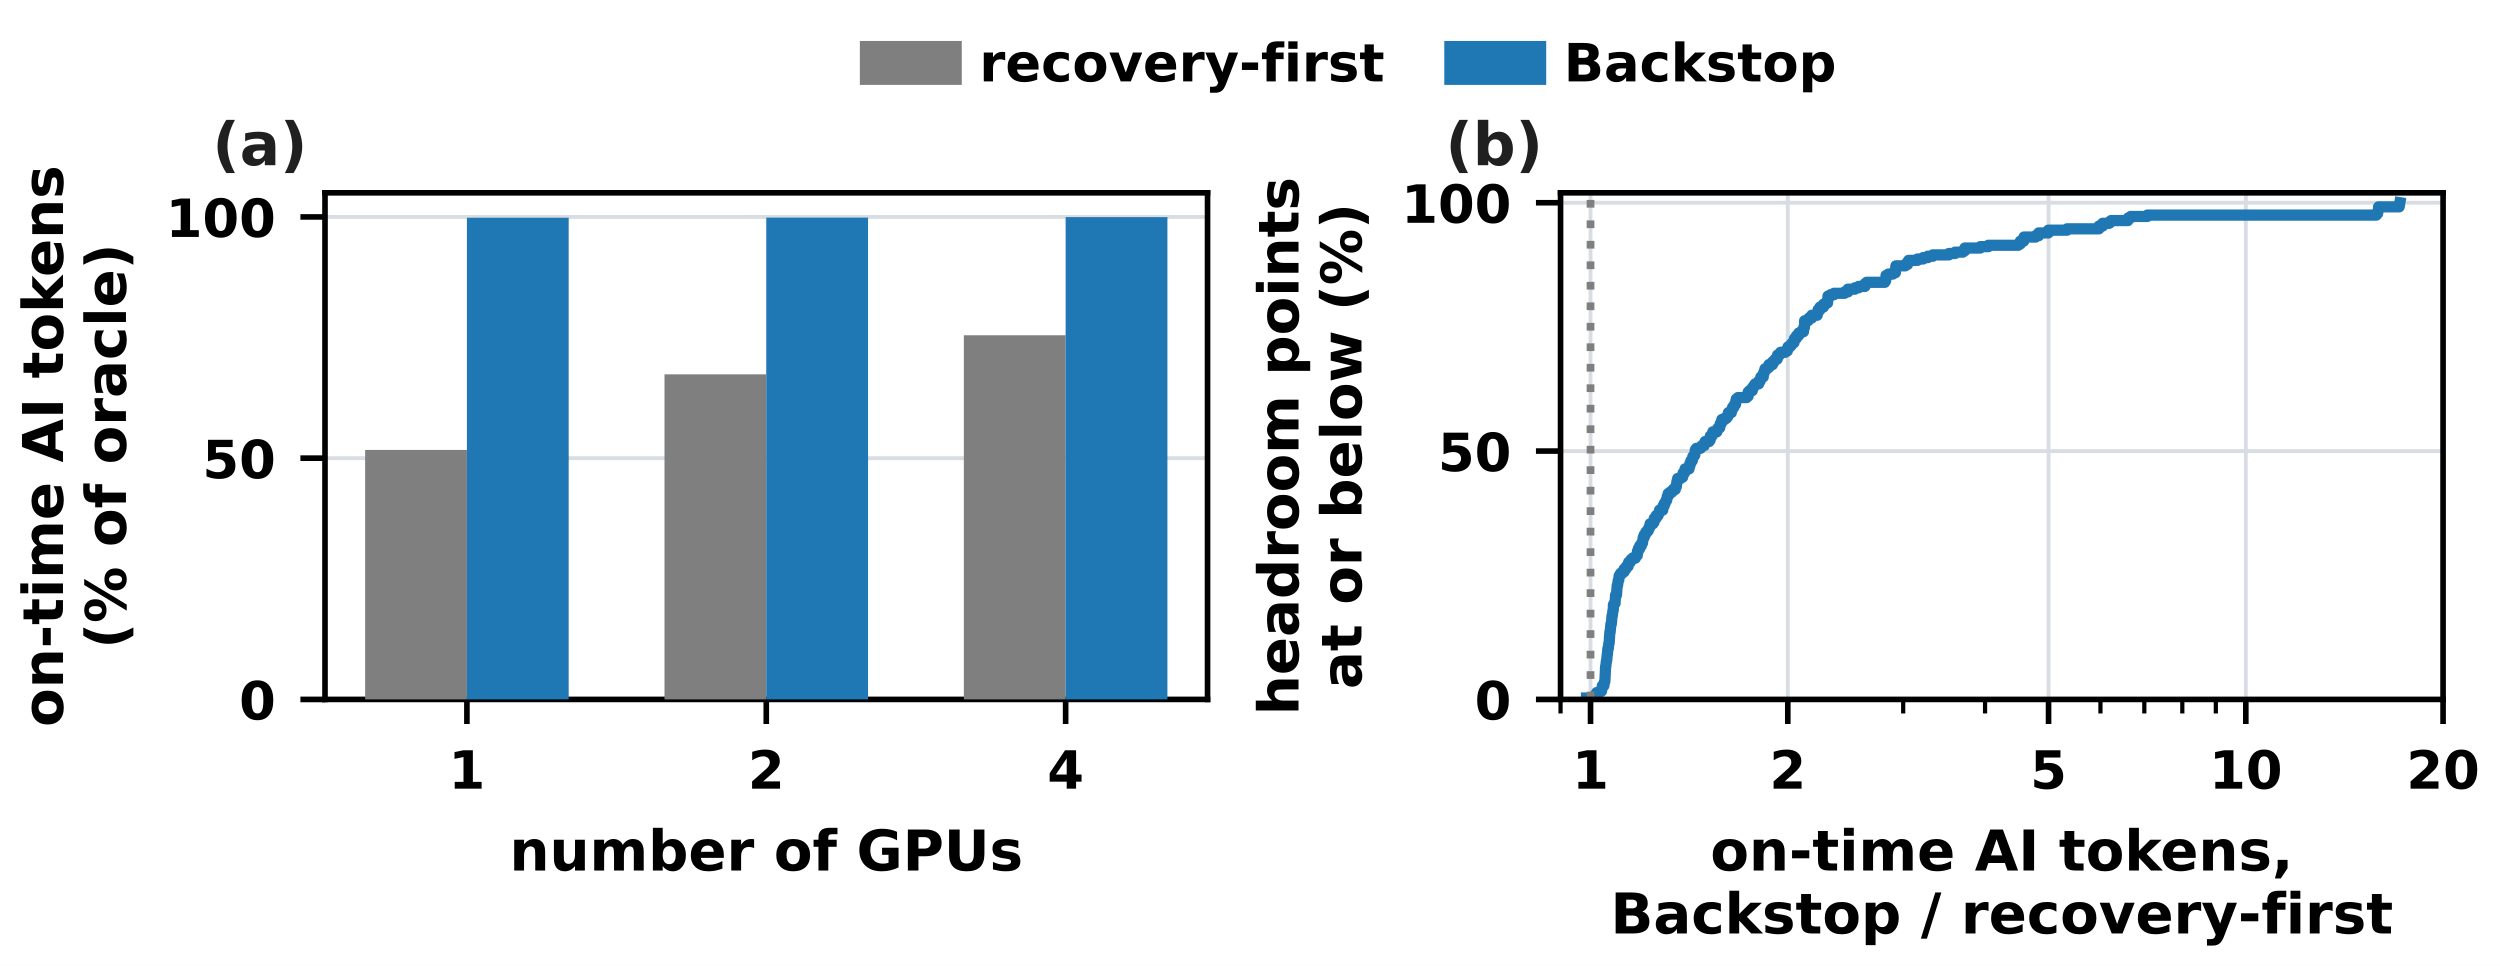
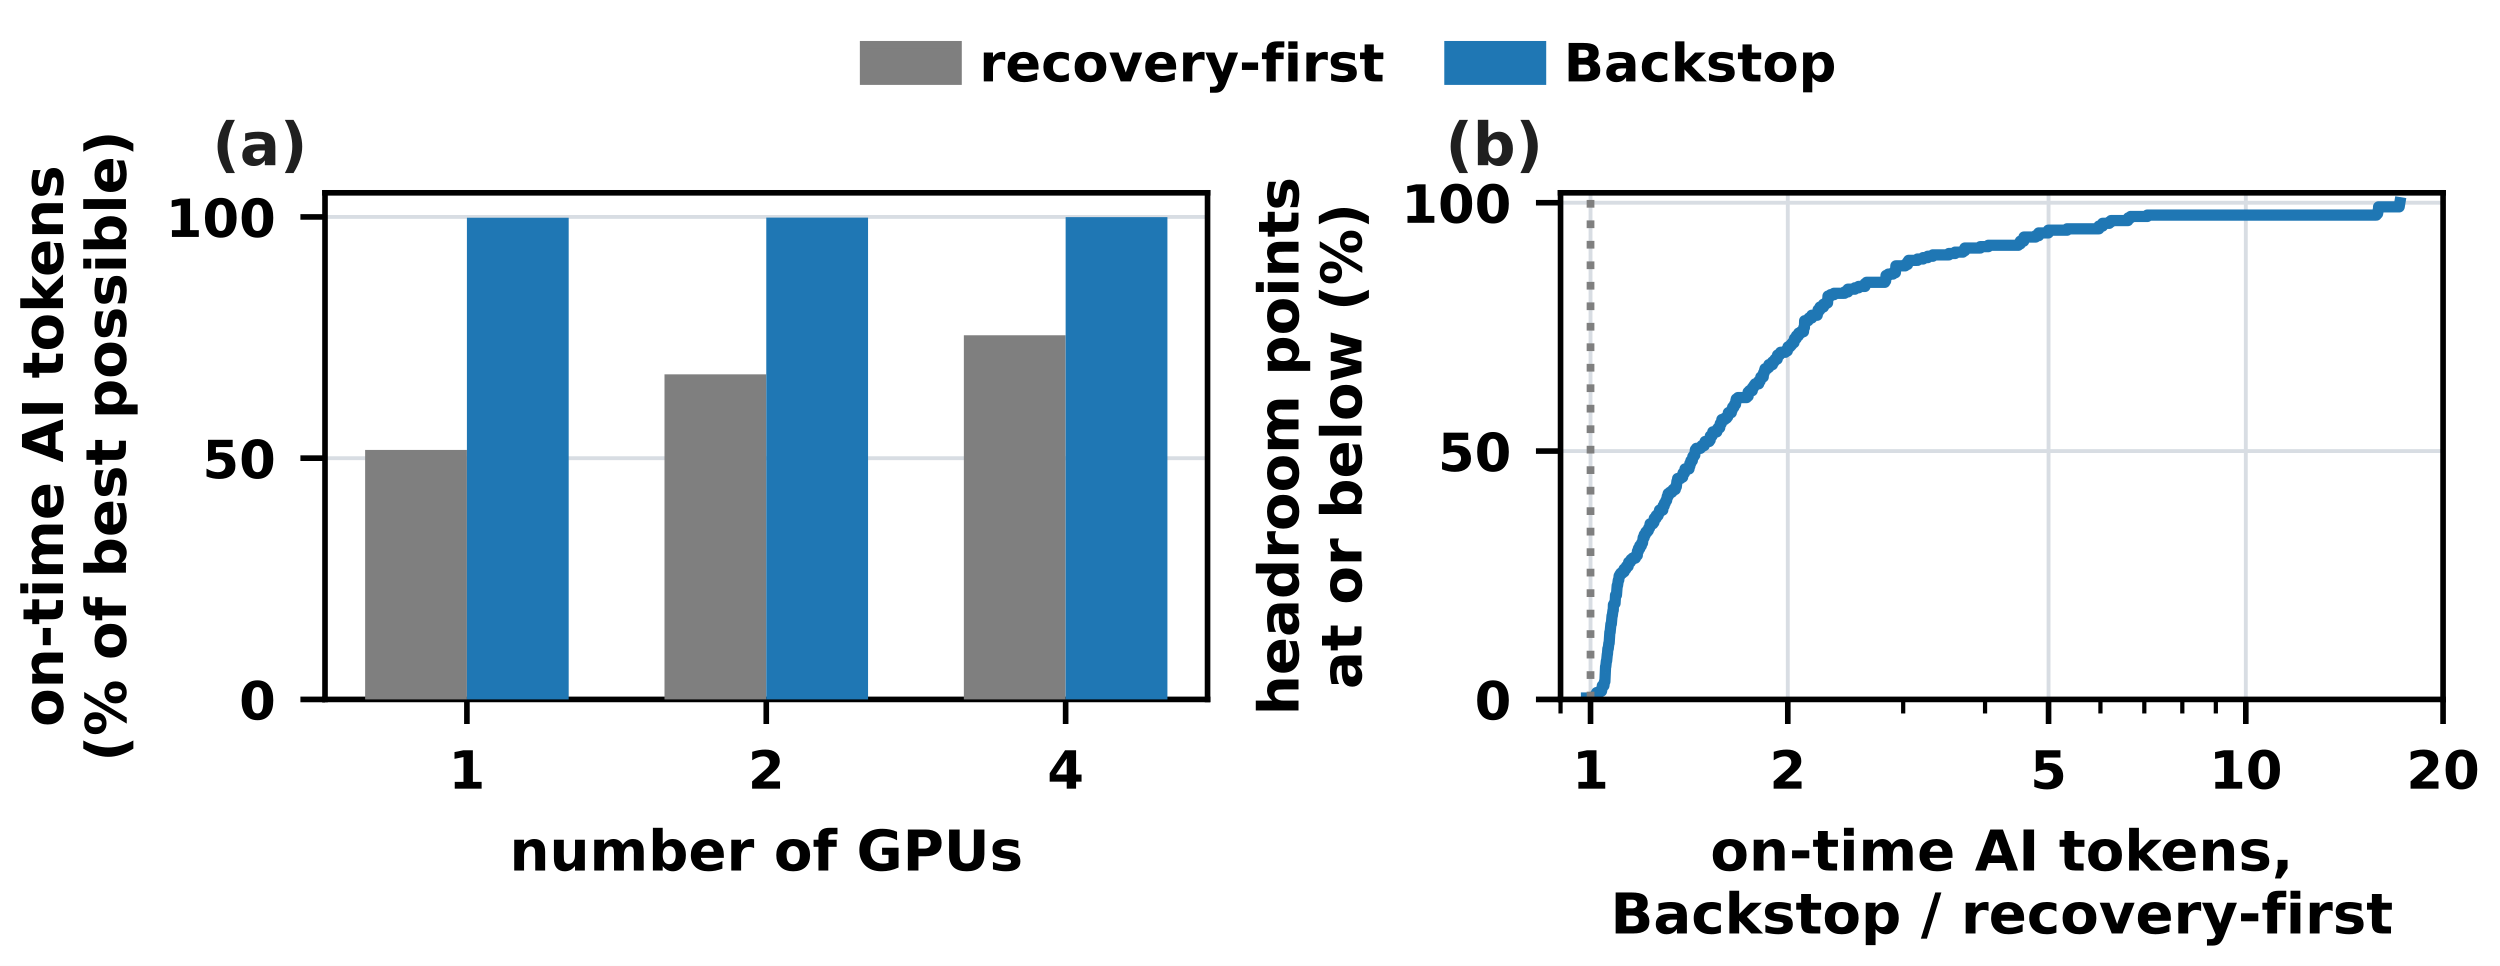
<svg xmlns="http://www.w3.org/2000/svg" xmlns:xlink="http://www.w3.org/1999/xlink" width="355.654pt" height="137.403pt" viewBox="0 0 355.654 137.403" version="1.1">
  <defs>
    <style type="text/css">*{stroke-linejoin: round; stroke-linecap: butt}</style>
  </defs>
  <g id="figure_1">
    <g id="patch_1">
      <path d="M 0 137.403  L 355.654 137.403  L 355.654 0  L 0 0  z " style="fill: #ffffff" />
    </g>
    <g id="axes_1">
      <g id="patch_2">
        <path d="M 46.236 99.501  L 171.786 99.501  L 171.786 27.429  L 46.236 27.429  z " style="fill: #ffffff" />
      </g>
      <g id="matplotlib.axis_1">
        <g id="xtick_1">
          <g id="line2d_1">
            <defs>
              <path id="m8484c0208c" d="M 0 0  L 0 3.5  " style="stroke: #000000; stroke-width: 0.8" />
            </defs>
            <g>
              <use xlink:href="#m8484c0208c" x="66.423" y="99.501" style="stroke: #000000; stroke-width: 0.8" />
            </g>
          </g>
          <g id="text_1">
            <g transform="translate(63.81345 112.2) scale(0.075 -0.075)">
              <defs>
                <path id="DejaVuSans-Bold-31" d="M 750 831  L 1813 831  L 1813 3847  L 722 3622  L 722 4441  L 1806 4666  L 2950 4666  L 2950 831  L 4013 831  L 4013 0  L 750 0  L 750 831  z " transform="scale(0.015625)" />
              </defs>
              <use xlink:href="#DejaVuSans-Bold-31" />
            </g>
          </g>
        </g>
        <g id="xtick_2">
          <g id="line2d_2">
            <g>
              <use xlink:href="#m8484c0208c" x="109.011" y="99.501" style="stroke: #000000; stroke-width: 0.8" />
            </g>
          </g>
          <g id="text_2">
            <g transform="translate(106.4016 112.2) scale(0.075 -0.075)">
              <defs>
                <path id="DejaVuSans-Bold-32" d="M 1844 884  L 3897 884  L 3897 0  L 506 0  L 506 884  L 2209 2388  Q 2438 2594 2547 2791  Q 2656 2988 2656 3200  Q 2656 3528 2436 3728  Q 2216 3928 1850 3928  Q 1569 3928 1234 3808  Q 900 3688 519 3450  L 519 4475  Q 925 4609 1322 4679  Q 1719 4750 2100 4750  Q 2938 4750 3402 4381  Q 3866 4013 3866 3353  Q 3866 2972 3669 2642  Q 3472 2313 2841 1759  L 1844 884  z " transform="scale(0.015625)" />
              </defs>
              <use xlink:href="#DejaVuSans-Bold-32" />
            </g>
          </g>
        </g>
        <g id="xtick_3">
          <g id="line2d_3">
            <g>
              <use xlink:href="#m8484c0208c" x="151.599" y="99.501" style="stroke: #000000; stroke-width: 0.8" />
            </g>
          </g>
          <g id="text_3">
            <g transform="translate(148.9898 112.2) scale(0.075 -0.075)">
              <defs>
                <path id="DejaVuSans-Bold-34" d="M 2356 3675  L 1038 1722  L 2356 1722  L 2356 3675  z M 2156 4666  L 3494 4666  L 3494 1722  L 4159 1722  L 4159 850  L 3494 850  L 3494 0  L 2356 0  L 2356 850  L 288 850  L 288 1881  L 2156 4666  z " transform="scale(0.015625)" />
              </defs>
              <use xlink:href="#DejaVuSans-Bold-34" />
            </g>
          </g>
        </g>
        <g id="text_4">
          <g transform="translate(72.48208 123.8385) scale(0.08 -0.08)">
            <defs>
              <path id="DejaVuSans-Bold-6e" d="M 4056 2131  L 4056 0  L 2931 0  L 2931 347  L 2931 1631  Q 2931 2084 2911 2256  Q 2891 2428 2841 2509  Q 2775 2619 2662 2680  Q 2550 2741 2406 2741  Q 2056 2741 1856 2470  Q 1656 2200 1656 1722  L 1656 0  L 538 0  L 538 3500  L 1656 3500  L 1656 2988  Q 1909 3294 2193 3439  Q 2478 3584 2822 3584  Q 3428 3584 3742 3212  Q 4056 2841 4056 2131  z " transform="scale(0.015625)" />
              <path id="DejaVuSans-Bold-75" d="M 500 1363  L 500 3500  L 1625 3500  L 1625 3150  Q 1625 2866 1622 2436  Q 1619 2006 1619 1863  Q 1619 1441 1641 1255  Q 1663 1069 1716 984  Q 1784 875 1895 815  Q 2006 756 2150 756  Q 2500 756 2700 1025  Q 2900 1294 2900 1772  L 2900 3500  L 4019 3500  L 4019 0  L 2900 0  L 2900 506  Q 2647 200 2364 54  Q 2081 -91 1741 -91  Q 1134 -91 817 281  Q 500 653 500 1363  z " transform="scale(0.015625)" />
              <path id="DejaVuSans-Bold-6d" d="M 3781 2919  Q 3994 3244 4286 3414  Q 4578 3584 4928 3584  Q 5531 3584 5847 3212  Q 6163 2841 6163 2131  L 6163 0  L 5038 0  L 5038 1825  Q 5041 1866 5042 1909  Q 5044 1953 5044 2034  Q 5044 2406 4934 2573  Q 4825 2741 4581 2741  Q 4263 2741 4089 2478  Q 3916 2216 3909 1719  L 3909 0  L 2784 0  L 2784 1825  Q 2784 2406 2684 2573  Q 2584 2741 2328 2741  Q 2006 2741 1831 2477  Q 1656 2213 1656 1722  L 1656 0  L 531 0  L 531 3500  L 1656 3500  L 1656 2988  Q 1863 3284 2130 3434  Q 2397 3584 2719 3584  Q 3081 3584 3359 3409  Q 3638 3234 3781 2919  z " transform="scale(0.015625)" />
              <path id="DejaVuSans-Bold-62" d="M 2400 722  Q 2759 722 2948 984  Q 3138 1247 3138 1747  Q 3138 2247 2948 2509  Q 2759 2772 2400 2772  Q 2041 2772 1848 2508  Q 1656 2244 1656 1747  Q 1656 1250 1848 986  Q 2041 722 2400 722  z M 1656 2988  Q 1888 3294 2169 3439  Q 2450 3584 2816 3584  Q 3463 3584 3878 3070  Q 4294 2556 4294 1747  Q 4294 938 3878 423  Q 3463 -91 2816 -91  Q 2450 -91 2169 54  Q 1888 200 1656 506  L 1656 0  L 538 0  L 538 4863  L 1656 4863  L 1656 2988  z " transform="scale(0.015625)" />
              <path id="DejaVuSans-Bold-65" d="M 4031 1759  L 4031 1441  L 1416 1441  Q 1456 1047 1700 850  Q 1944 653 2381 653  Q 2734 653 3104 758  Q 3475 863 3866 1075  L 3866 213  Q 3469 63 3072 -14  Q 2675 -91 2278 -91  Q 1328 -91 801 392  Q 275 875 275 1747  Q 275 2603 792 3093  Q 1309 3584 2216 3584  Q 3041 3584 3536 3087  Q 4031 2591 4031 1759  z M 2881 2131  Q 2881 2450 2695 2645  Q 2509 2841 2209 2841  Q 1884 2841 1681 2658  Q 1478 2475 1428 2131  L 2881 2131  z " transform="scale(0.015625)" />
              <path id="DejaVuSans-Bold-72" d="M 3138 2547  Q 2991 2616 2845 2648  Q 2700 2681 2553 2681  Q 2122 2681 1889 2404  Q 1656 2128 1656 1613  L 1656 0  L 538 0  L 538 3500  L 1656 3500  L 1656 2925  Q 1872 3269 2151 3426  Q 2431 3584 2822 3584  Q 2878 3584 2943 3579  Q 3009 3575 3134 3559  L 3138 2547  z " transform="scale(0.015625)" />
              <path id="DejaVuSans-Bold-20" transform="scale(0.015625)" />
              <path id="DejaVuSans-Bold-6f" d="M 2203 2784  Q 1831 2784 1636 2517  Q 1441 2250 1441 1747  Q 1441 1244 1636 976  Q 1831 709 2203 709  Q 2569 709 2762 976  Q 2956 1244 2956 1747  Q 2956 2250 2762 2517  Q 2569 2784 2203 2784  z M 2203 3584  Q 3106 3584 3614 3096  Q 4122 2609 4122 1747  Q 4122 884 3614 396  Q 3106 -91 2203 -91  Q 1297 -91 786 396  Q 275 884 275 1747  Q 275 2609 786 3096  Q 1297 3584 2203 3584  z " transform="scale(0.015625)" />
              <path id="DejaVuSans-Bold-66" d="M 2841 4863  L 2841 4128  L 2222 4128  Q 1984 4128 1890 4042  Q 1797 3956 1797 3744  L 1797 3500  L 2753 3500  L 2753 2700  L 1797 2700  L 1797 0  L 678 0  L 678 2700  L 122 2700  L 122 3500  L 678 3500  L 678 3744  Q 678 4316 997 4589  Q 1316 4863 1984 4863  L 2841 4863  z " transform="scale(0.015625)" />
              <path id="DejaVuSans-Bold-47" d="M 4781 347  Q 4331 128 3847 18  Q 3363 -91 2847 -91  Q 1681 -91 1000 561  Q 319 1213 319 2328  Q 319 3456 1012 4103  Q 1706 4750 2913 4750  Q 3378 4750 3804 4662  Q 4231 4575 4609 4403  L 4609 3438  Q 4219 3659 3833 3768  Q 3447 3878 3059 3878  Q 2341 3878 1952 3476  Q 1563 3075 1563 2328  Q 1563 1588 1938 1184  Q 2313 781 3003 781  Q 3191 781 3352 804  Q 3513 828 3641 878  L 3641 1784  L 2906 1784  L 2906 2591  L 4781 2591  L 4781 347  z " transform="scale(0.015625)" />
              <path id="DejaVuSans-Bold-50" d="M 588 4666  L 2584 4666  Q 3475 4666 3951 4270  Q 4428 3875 4428 3144  Q 4428 2409 3951 2014  Q 3475 1619 2584 1619  L 1791 1619  L 1791 0  L 588 0  L 588 4666  z M 1791 3794  L 1791 2491  L 2456 2491  Q 2806 2491 2997 2661  Q 3188 2831 3188 3144  Q 3188 3456 2997 3625  Q 2806 3794 2456 3794  L 1791 3794  z " transform="scale(0.015625)" />
              <path id="DejaVuSans-Bold-55" d="M 588 4666  L 1791 4666  L 1791 1869  Q 1791 1291 1980 1042  Q 2169 794 2597 794  Q 3028 794 3217 1042  Q 3406 1291 3406 1869  L 3406 4666  L 4609 4666  L 4609 1869  Q 4609 878 4112 393  Q 3616 -91 2597 -91  Q 1581 -91 1084 393  Q 588 878 588 1869  L 588 4666  z " transform="scale(0.015625)" />
              <path id="DejaVuSans-Bold-73" d="M 3272 3391  L 3272 2541  Q 2913 2691 2578 2766  Q 2244 2841 1947 2841  Q 1628 2841 1473 2761  Q 1319 2681 1319 2516  Q 1319 2381 1436 2309  Q 1553 2238 1856 2203  L 2053 2175  Q 2913 2066 3209 1816  Q 3506 1566 3506 1031  Q 3506 472 3093 190  Q 2681 -91 1863 -91  Q 1516 -91 1145 -36  Q 775 19 384 128  L 384 978  Q 719 816 1070 734  Q 1422 653 1784 653  Q 2113 653 2278 743  Q 2444 834 2444 1013  Q 2444 1163 2330 1236  Q 2216 1309 1875 1350  L 1678 1375  Q 931 1469 631 1722  Q 331 1975 331 2491  Q 331 3047 712 3315  Q 1094 3584 1881 3584  Q 2191 3584 2531 3537  Q 2872 3491 3272 3391  z " transform="scale(0.015625)" />
            </defs>
            <use xlink:href="#DejaVuSans-Bold-6e" />
            <use xlink:href="#DejaVuSans-Bold-75" x="71.191" />
            <use xlink:href="#DejaVuSans-Bold-6d" x="142.383" />
            <use xlink:href="#DejaVuSans-Bold-62" x="246.582" />
            <use xlink:href="#DejaVuSans-Bold-65" x="318.164" />
            <use xlink:href="#DejaVuSans-Bold-72" x="385.986" />
            <use xlink:href="#DejaVuSans-Bold-20" x="435.303" />
            <use xlink:href="#DejaVuSans-Bold-6f" x="470.117" />
            <use xlink:href="#DejaVuSans-Bold-66" x="538.818" />
            <use xlink:href="#DejaVuSans-Bold-20" x="582.324" />
            <use xlink:href="#DejaVuSans-Bold-47" x="617.139" />
            <use xlink:href="#DejaVuSans-Bold-50" x="699.219" />
            <use xlink:href="#DejaVuSans-Bold-55" x="772.51" />
            <use xlink:href="#DejaVuSans-Bold-73" x="853.711" />
          </g>
        </g>
      </g>
      <g id="matplotlib.axis_2">
        <g id="ytick_1">
          <g id="line2d_4">
            <path d="M 46.236 99.501  L 171.786 99.501  " clip-path="url(#p59d651cce8)" style="fill: none; stroke: #d8dde3; stroke-width: 0.55; stroke-linecap: square" />
          </g>
          <g id="line2d_5">
            <defs>
              <path id="mcbaf59d833" d="M 0 0  L -3.5 0  " style="stroke: #000000; stroke-width: 0.8" />
            </defs>
            <g>
              <use xlink:href="#mcbaf59d833" x="46.236" y="99.501" style="stroke: #000000; stroke-width: 0.8" />
            </g>
          </g>
          <g id="text_5">
            <g transform="translate(34.01747 102.3506) scale(0.075 -0.075)">
              <defs>
                <path id="DejaVuSans-Bold-30" d="M 2944 2338  Q 2944 3213 2780 3570  Q 2616 3928 2228 3928  Q 1841 3928 1675 3570  Q 1509 3213 1509 2338  Q 1509 1453 1675 1090  Q 1841 728 2228 728  Q 2613 728 2778 1090  Q 2944 1453 2944 2338  z M 4147 2328  Q 4147 1169 3647 539  Q 3147 -91 2228 -91  Q 1306 -91 806 539  Q 306 1169 306 2328  Q 306 3491 806 4120  Q 1306 4750 2228 4750  Q 3147 4750 3647 4120  Q 4147 3491 4147 2328  z " transform="scale(0.015625)" />
              </defs>
              <use xlink:href="#DejaVuSans-Bold-30" />
            </g>
          </g>
        </g>
        <g id="ytick_2">
          <g id="line2d_6">
            <path d="M 46.236 65.181  L 171.786 65.181  " clip-path="url(#p59d651cce8)" style="fill: none; stroke: #d8dde3; stroke-width: 0.55; stroke-linecap: square" />
          </g>
          <g id="line2d_7">
            <g>
              <use xlink:href="#mcbaf59d833" x="46.236" y="65.181" style="stroke: #000000; stroke-width: 0.8" />
            </g>
          </g>
          <g id="text_6">
            <g transform="translate(28.79911 68.0306) scale(0.075 -0.075)">
              <defs>
                <path id="DejaVuSans-Bold-35" d="M 678 4666  L 3669 4666  L 3669 3781  L 1638 3781  L 1638 3059  Q 1775 3097 1914 3117  Q 2053 3138 2203 3138  Q 3056 3138 3531 2711  Q 4006 2284 4006 1522  Q 4006 766 3489 337  Q 2972 -91 2053 -91  Q 1656 -91 1267 -14  Q 878 63 494 219  L 494 1166  Q 875 947 1217 837  Q 1559 728 1863 728  Q 2300 728 2551 942  Q 2803 1156 2803 1522  Q 2803 1891 2551 2103  Q 2300 2316 1863 2316  Q 1603 2316 1309 2248  Q 1016 2181 678 2041  L 678 4666  z " transform="scale(0.015625)" />
              </defs>
              <use xlink:href="#DejaVuSans-Bold-35" />
              <use xlink:href="#DejaVuSans-Bold-30" x="69.58" />
            </g>
          </g>
        </g>
        <g id="ytick_3">
          <g id="line2d_8">
            <path d="M 46.236 30.861  L 171.786 30.861  " clip-path="url(#p59d651cce8)" style="fill: none; stroke: #d8dde3; stroke-width: 0.55; stroke-linecap: square" />
          </g>
          <g id="line2d_9">
            <g>
              <use xlink:href="#mcbaf59d833" x="46.236" y="30.861" style="stroke: #000000; stroke-width: 0.8" />
            </g>
          </g>
          <g id="text_7">
            <g transform="translate(23.58075 33.7106) scale(0.075 -0.075)">
              <use xlink:href="#DejaVuSans-Bold-31" />
              <use xlink:href="#DejaVuSans-Bold-30" x="69.58" />
              <use xlink:href="#DejaVuSans-Bold-30" x="139.16" />
            </g>
          </g>
        </g>
        <g id="text_8">
          <g transform="translate(8.95875 103.4102) rotate(-90) scale(0.08 -0.08)">
            <defs>
              <path id="DejaVuSans-Bold-2d" d="M 347 2297  L 2309 2297  L 2309 1388  L 347 1388  L 347 2297  z " transform="scale(0.015625)" />
              <path id="DejaVuSans-Bold-74" d="M 1759 4494  L 1759 3500  L 2913 3500  L 2913 2700  L 1759 2700  L 1759 1216  Q 1759 972 1856 886  Q 1953 800 2241 800  L 2816 800  L 2816 0  L 1856 0  Q 1194 0 917 276  Q 641 553 641 1216  L 641 2700  L 84 2700  L 84 3500  L 641 3500  L 641 4494  L 1759 4494  z " transform="scale(0.015625)" />
              <path id="DejaVuSans-Bold-69" d="M 538 3500  L 1656 3500  L 1656 0  L 538 0  L 538 3500  z M 538 4863  L 1656 4863  L 1656 3950  L 538 3950  L 538 4863  z " transform="scale(0.015625)" />
              <path id="DejaVuSans-Bold-41" d="M 3419 850  L 1538 850  L 1241 0  L 31 0  L 1759 4666  L 3194 4666  L 4922 0  L 3713 0  L 3419 850  z M 1838 1716  L 3116 1716  L 2478 3572  L 1838 1716  z " transform="scale(0.015625)" />
              <path id="DejaVuSans-Bold-49" d="M 588 4666  L 1791 4666  L 1791 0  L 588 0  L 588 4666  z " transform="scale(0.015625)" />
              <path id="DejaVuSans-Bold-6b" d="M 538 4863  L 1656 4863  L 1656 2216  L 2944 3500  L 4244 3500  L 2534 1894  L 4378 0  L 3022 0  L 1656 1459  L 1656 0  L 538 0  L 538 4863  z " transform="scale(0.015625)" />
            </defs>
            <use xlink:href="#DejaVuSans-Bold-6f" />
            <use xlink:href="#DejaVuSans-Bold-6e" x="68.701" />
            <use xlink:href="#DejaVuSans-Bold-2d" x="139.893" />
            <use xlink:href="#DejaVuSans-Bold-74" x="181.396" />
            <use xlink:href="#DejaVuSans-Bold-69" x="229.199" />
            <use xlink:href="#DejaVuSans-Bold-6d" x="263.477" />
            <use xlink:href="#DejaVuSans-Bold-65" x="367.676" />
            <use xlink:href="#DejaVuSans-Bold-20" x="435.498" />
            <use xlink:href="#DejaVuSans-Bold-41" x="470.312" />
            <use xlink:href="#DejaVuSans-Bold-49" x="547.705" />
            <use xlink:href="#DejaVuSans-Bold-20" x="584.912" />
            <use xlink:href="#DejaVuSans-Bold-74" x="619.727" />
            <use xlink:href="#DejaVuSans-Bold-6f" x="667.529" />
            <use xlink:href="#DejaVuSans-Bold-6b" x="736.23" />
            <use xlink:href="#DejaVuSans-Bold-65" x="800.109" />
            <use xlink:href="#DejaVuSans-Bold-6e" x="867.932" />
            <use xlink:href="#DejaVuSans-Bold-73" x="939.123" />
          </g>
-           <g transform="translate(17.917 92.27831) rotate(-90) scale(0.08 -0.08)">
+           <g transform="translate(17.917 108.3552) rotate(-90) scale(0.08 -0.08)">
            <defs>
              <path id="DejaVuSans-Bold-28" d="M 2413 -844  L 1484 -844  Q 1006 -72 778 623  Q 550 1319 550 2003  Q 550 2688 779 3389  Q 1009 4091 1484 4856  L 2413 4856  Q 2013 4116 1813 3408  Q 1613 2700 1613 2009  Q 1613 1319 1811 609  Q 2009 -100 2413 -844  z " transform="scale(0.015625)" />
              <path id="DejaVuSans-Bold-25" d="M 4959 1925  Q 4738 1925 4616 1733  Q 4494 1541 4494 1184  Q 4494 825 4614 633  Q 4734 441 4959 441  Q 5184 441 5303 633  Q 5422 825 5422 1184  Q 5422 1541 5301 1733  Q 5181 1925 4959 1925  z M 4959 2450  Q 5541 2450 5875 2112  Q 6209 1775 6209 1184  Q 6209 594 5875 251  Q 5541 -91 4959 -91  Q 4378 -91 4042 251  Q 3706 594 3706 1184  Q 3706 1772 4042 2111  Q 4378 2450 4959 2450  z M 2094 -91  L 1403 -91  L 4319 4750  L 5013 4750  L 2094 -91  z M 1453 4750  Q 2034 4750 2367 4411  Q 2700 4072 2700 3481  Q 2700 2891 2367 2550  Q 2034 2209 1453 2209  Q 872 2209 539 2550  Q 206 2891 206 3481  Q 206 4072 539 4411  Q 872 4750 1453 4750  z M 1453 4225  Q 1228 4225 1106 4031  Q 984 3838 984 3481  Q 984 3122 1106 2926  Q 1228 2731 1453 2731  Q 1678 2731 1798 2926  Q 1919 3122 1919 3481  Q 1919 3838 1797 4031  Q 1675 4225 1453 4225  z " transform="scale(0.015625)" />
-               <path id="DejaVuSans-Bold-61" d="M 2106 1575  Q 1756 1575 1579 1456  Q 1403 1338 1403 1106  Q 1403 894 1545 773  Q 1688 653 1941 653  Q 2256 653 2472 879  Q 2688 1106 2688 1447  L 2688 1575  L 2106 1575  z M 3816 1997  L 3816 0  L 2688 0  L 2688 519  Q 2463 200 2181 54  Q 1900 -91 1497 -91  Q 953 -91 614 226  Q 275 544 275 1050  Q 275 1666 698 1953  Q 1122 2241 2028 2241  L 2688 2241  L 2688 2328  Q 2688 2594 2478 2717  Q 2269 2841 1825 2841  Q 1466 2841 1156 2769  Q 847 2697 581 2553  L 581 3406  Q 941 3494 1303 3539  Q 1666 3584 2028 3584  Q 2975 3584 3395 3211  Q 3816 2838 3816 1997  z " transform="scale(0.015625)" />
-               <path id="DejaVuSans-Bold-63" d="M 3366 3391  L 3366 2478  Q 3138 2634 2908 2709  Q 2678 2784 2431 2784  Q 1963 2784 1702 2511  Q 1441 2238 1441 1747  Q 1441 1256 1702 982  Q 1963 709 2431 709  Q 2694 709 2930 787  Q 3166 866 3366 1019  L 3366 103  Q 3103 6 2833 -42  Q 2563 -91 2291 -91  Q 1344 -91 809 395  Q 275 881 275 1747  Q 275 2613 809 3098  Q 1344 3584 2291 3584  Q 2566 3584 2833 3536  Q 3100 3488 3366 3391  z " transform="scale(0.015625)" />
+               <path id="DejaVuSans-Bold-70" d="M 1656 506  L 1656 -1331  L 538 -1331  L 538 3500  L 1656 3500  L 1656 2988  Q 1888 3294 2169 3439  Q 2450 3584 2816 3584  Q 3463 3584 3878 3070  Q 4294 2556 4294 1747  Q 4294 938 3878 423  Q 3463 -91 2816 -91  Q 2450 -91 2169 54  Q 1888 200 1656 506  z M 2400 2772  Q 2041 2772 1848 2508  Q 1656 2244 1656 1747  Q 1656 1250 1848 986  Q 2041 722 2400 722  Q 2759 722 2948 984  Q 3138 1247 3138 1747  Q 3138 2247 2948 2509  Q 2759 2772 2400 2772  z " transform="scale(0.015625)" />
              <path id="DejaVuSans-Bold-6c" d="M 538 4863  L 1656 4863  L 1656 0  L 538 0  L 538 4863  z " transform="scale(0.015625)" />
              <path id="DejaVuSans-Bold-29" d="M 513 -844  Q 913 -100 1113 609  Q 1313 1319 1313 2009  Q 1313 2700 1113 3408  Q 913 4116 513 4856  L 1441 4856  Q 1916 4091 2145 3389  Q 2375 2688 2375 2003  Q 2375 1319 2147 623  Q 1919 -72 1441 -844  L 513 -844  z " transform="scale(0.015625)" />
            </defs>
            <use xlink:href="#DejaVuSans-Bold-28" />
            <use xlink:href="#DejaVuSans-Bold-25" x="45.703" />
            <use xlink:href="#DejaVuSans-Bold-20" x="145.898" />
            <use xlink:href="#DejaVuSans-Bold-6f" x="180.713" />
            <use xlink:href="#DejaVuSans-Bold-66" x="249.414" />
            <use xlink:href="#DejaVuSans-Bold-20" x="292.92" />
-             <use xlink:href="#DejaVuSans-Bold-6f" x="327.734" />
-             <use xlink:href="#DejaVuSans-Bold-72" x="396.436" />
-             <use xlink:href="#DejaVuSans-Bold-61" x="445.752" />
-             <use xlink:href="#DejaVuSans-Bold-63" x="513.232" />
-             <use xlink:href="#DejaVuSans-Bold-6c" x="572.51" />
-             <use xlink:href="#DejaVuSans-Bold-65" x="606.787" />
-             <use xlink:href="#DejaVuSans-Bold-29" x="674.609" />
+             <use xlink:href="#DejaVuSans-Bold-62" x="327.734" />
+             <use xlink:href="#DejaVuSans-Bold-65" x="399.316" />
+             <use xlink:href="#DejaVuSans-Bold-73" x="467.139" />
+             <use xlink:href="#DejaVuSans-Bold-74" x="526.66" />
+             <use xlink:href="#DejaVuSans-Bold-20" x="574.463" />
+             <use xlink:href="#DejaVuSans-Bold-70" x="609.277" />
+             <use xlink:href="#DejaVuSans-Bold-6f" x="680.859" />
+             <use xlink:href="#DejaVuSans-Bold-73" x="749.561" />
+             <use xlink:href="#DejaVuSans-Bold-73" x="809.082" />
+             <use xlink:href="#DejaVuSans-Bold-69" x="868.604" />
+             <use xlink:href="#DejaVuSans-Bold-62" x="902.881" />
+             <use xlink:href="#DejaVuSans-Bold-6c" x="974.463" />
+             <use xlink:href="#DejaVuSans-Bold-65" x="1008.74" />
+             <use xlink:href="#DejaVuSans-Bold-29" x="1076.562" />
          </g>
        </g>
      </g>
      <g id="patch_3">
        <path d="M 46.236 99.501  L 46.236 27.429  " style="fill: none; stroke: #000000; stroke-width: 0.8; stroke-linejoin: miter; stroke-linecap: square" />
      </g>
      <g id="patch_4">
        <path d="M 171.786 99.501  L 171.786 27.429  " style="fill: none; stroke: #000000; stroke-width: 0.8; stroke-linejoin: miter; stroke-linecap: square" />
      </g>
      <g id="patch_5">
        <path d="M 46.236 99.501  L 171.786 99.501  " style="fill: none; stroke: #000000; stroke-width: 0.8; stroke-linejoin: miter; stroke-linecap: square" />
      </g>
      <g id="patch_6">
        <path d="M 46.236 27.429  L 171.786 27.429  " style="fill: none; stroke: #000000; stroke-width: 0.8; stroke-linejoin: miter; stroke-linecap: square" />
      </g>
      <g id="patch_7">
        <path d="M 51.943 99.501  L 66.423 99.501  L 66.423 64.007  L 51.943 64.007  z " clip-path="url(#p59d651cce8)" style="fill: #7f7f7f" />
      </g>
      <g id="patch_8">
        <path d="M 94.531 99.501  L 109.011 99.501  L 109.011 53.249  L 94.531 53.249  z " clip-path="url(#p59d651cce8)" style="fill: #7f7f7f" />
      </g>
      <g id="patch_9">
        <path d="M 137.119 99.501  L 151.599 99.501  L 151.599 47.694  L 137.119 47.694  z " clip-path="url(#p59d651cce8)" style="fill: #7f7f7f" />
      </g>
      <g id="patch_10">
        <path d="M 66.423 99.501  L 80.903 99.501  L 80.903 30.978  L 66.423 30.978  z " clip-path="url(#p59d651cce8)" style="fill: #1f77b4" />
      </g>
      <g id="patch_11">
        <path d="M 109.011 99.501  L 123.491 99.501  L 123.491 30.959  L 109.011 30.959  z " clip-path="url(#p59d651cce8)" style="fill: #1f77b4" />
      </g>
      <g id="patch_12">
        <path d="M 151.599 99.501  L 166.079 99.501  L 166.079 30.89  L 151.599 30.89  z " clip-path="url(#p59d651cce8)" style="fill: #1f77b4" />
      </g>
      <g id="text_9">
        <g style="fill: #202020" transform="translate(30.21912 23.49929) scale(0.085 -0.085)">
+           <defs>
+             <path id="DejaVuSans-Bold-61" d="M 2106 1575  Q 1756 1575 1579 1456  Q 1403 1338 1403 1106  Q 1403 894 1545 773  Q 1688 653 1941 653  Q 2256 653 2472 879  Q 2688 1106 2688 1447  L 2688 1575  L 2106 1575  z M 3816 1997  L 3816 0  L 2688 0  L 2688 519  Q 2463 200 2181 54  Q 1900 -91 1497 -91  Q 953 -91 614 226  Q 275 544 275 1050  Q 275 1666 698 1953  Q 1122 2241 2028 2241  L 2688 2241  L 2688 2328  Q 2688 2594 2478 2717  Q 2269 2841 1825 2841  Q 1466 2841 1156 2769  Q 847 2697 581 2553  L 581 3406  Q 941 3494 1303 3539  Q 1666 3584 2028 3584  Q 2975 3584 3395 3211  Q 3816 2838 3816 1997  z " transform="scale(0.015625)" />
+           </defs>
          <use xlink:href="#DejaVuSans-Bold-28" />
          <use xlink:href="#DejaVuSans-Bold-61" x="45.703" />
          <use xlink:href="#DejaVuSans-Bold-29" x="113.184" />
        </g>
      </g>
    </g>
    <g id="axes_2">
      <g id="patch_13">
        <path d="M 222.006 99.501  L 347.556 99.501  L 347.556 27.429  L 222.006 27.429  z " style="fill: #ffffff" />
      </g>
      <g id="matplotlib.axis_3">
        <g id="xtick_4">
          <g id="line2d_10">
            <path d="M 226.271 99.501  L 226.271 27.429  " clip-path="url(#p6472acd576)" style="fill: none; stroke: #d8dde3; stroke-width: 0.55; stroke-linecap: square" />
          </g>
          <g id="line2d_11">
            <g>
              <use xlink:href="#m8484c0208c" x="226.271" y="99.501" style="stroke: #000000; stroke-width: 0.8" />
            </g>
          </g>
          <g id="text_10">
            <g transform="translate(223.6622 112.2) scale(0.075 -0.075)">
              <use xlink:href="#DejaVuSans-Bold-31" />
            </g>
          </g>
        </g>
        <g id="xtick_5">
          <g id="line2d_12">
            <path d="M 254.334 99.501  L 254.334 27.429  " clip-path="url(#p6472acd576)" style="fill: none; stroke: #d8dde3; stroke-width: 0.55; stroke-linecap: square" />
          </g>
          <g id="line2d_13">
            <g>
              <use xlink:href="#m8484c0208c" x="254.334" y="99.501" style="stroke: #000000; stroke-width: 0.8" />
            </g>
          </g>
          <g id="text_11">
            <g transform="translate(251.7248 112.2) scale(0.075 -0.075)">
              <use xlink:href="#DejaVuSans-Bold-32" />
            </g>
          </g>
        </g>
        <g id="xtick_6">
          <g id="line2d_14">
            <path d="M 291.431 99.501  L 291.431 27.429  " clip-path="url(#p6472acd576)" style="fill: none; stroke: #d8dde3; stroke-width: 0.55; stroke-linecap: square" />
          </g>
          <g id="line2d_15">
            <g>
              <use xlink:href="#m8484c0208c" x="291.431" y="99.501" style="stroke: #000000; stroke-width: 0.8" />
            </g>
          </g>
          <g id="text_12">
            <g transform="translate(288.8215 112.2) scale(0.075 -0.075)">
              <use xlink:href="#DejaVuSans-Bold-35" />
            </g>
          </g>
        </g>
        <g id="xtick_7">
          <g id="line2d_16">
            <path d="M 319.493 99.501  L 319.493 27.429  " clip-path="url(#p6472acd576)" style="fill: none; stroke: #d8dde3; stroke-width: 0.55; stroke-linecap: square" />
          </g>
          <g id="line2d_17">
            <g>
              <use xlink:href="#m8484c0208c" x="319.493" y="99.501" style="stroke: #000000; stroke-width: 0.8" />
            </g>
          </g>
          <g id="text_13">
            <g transform="translate(314.2749 112.2) scale(0.075 -0.075)">
              <use xlink:href="#DejaVuSans-Bold-31" />
              <use xlink:href="#DejaVuSans-Bold-30" x="69.58" />
            </g>
          </g>
        </g>
        <g id="xtick_8">
          <g id="line2d_18">
            <path d="M 347.556 99.501  L 347.556 27.429  " clip-path="url(#p6472acd576)" style="fill: none; stroke: #d8dde3; stroke-width: 0.55; stroke-linecap: square" />
          </g>
          <g id="line2d_19">
            <g>
              <use xlink:href="#m8484c0208c" x="347.556" y="99.501" style="stroke: #000000; stroke-width: 0.8" />
            </g>
          </g>
          <g id="text_14">
            <g transform="translate(342.3375 112.2) scale(0.075 -0.075)">
              <use xlink:href="#DejaVuSans-Bold-32" />
              <use xlink:href="#DejaVuSans-Bold-30" x="69.58" />
            </g>
          </g>
        </g>
        <g id="xtick_9">
          <g id="line2d_20">
            <defs>
              <path id="m6a07683d4b" d="M 0 0  L 0 2  " style="stroke: #000000; stroke-width: 0.6" />
            </defs>
            <g>
              <use xlink:href="#m6a07683d4b" x="222.006" y="99.501" style="stroke: #000000; stroke-width: 0.6" />
            </g>
          </g>
        </g>
        <g id="xtick_10">
          <g id="line2d_21">
            <g>
              <use xlink:href="#m6a07683d4b" x="270.75" y="99.501" style="stroke: #000000; stroke-width: 0.6" />
            </g>
          </g>
        </g>
        <g id="xtick_11">
          <g id="line2d_22">
            <g>
              <use xlink:href="#m6a07683d4b" x="282.397" y="99.501" style="stroke: #000000; stroke-width: 0.6" />
            </g>
          </g>
        </g>
        <g id="xtick_12">
          <g id="line2d_23">
            <g>
              <use xlink:href="#m6a07683d4b" x="298.812" y="99.501" style="stroke: #000000; stroke-width: 0.6" />
            </g>
          </g>
        </g>
        <g id="xtick_13">
          <g id="line2d_24">
            <g>
              <use xlink:href="#m6a07683d4b" x="305.053" y="99.501" style="stroke: #000000; stroke-width: 0.6" />
            </g>
          </g>
        </g>
        <g id="xtick_14">
          <g id="line2d_25">
            <g>
              <use xlink:href="#m6a07683d4b" x="310.459" y="99.501" style="stroke: #000000; stroke-width: 0.6" />
            </g>
          </g>
        </g>
        <g id="xtick_15">
          <g id="line2d_26">
            <g>
              <use xlink:href="#m6a07683d4b" x="315.228" y="99.501" style="stroke: #000000; stroke-width: 0.6" />
            </g>
          </g>
        </g>
        <g id="text_15">
          <g transform="translate(243.3165 123.8385) scale(0.08 -0.08)">
            <defs>
              <path id="DejaVuSans-Bold-2c" d="M 653 1209  L 1778 1209  L 1778 256  L 1006 -909  L 341 -909  L 653 256  L 653 1209  z " transform="scale(0.015625)" />
            </defs>
            <use xlink:href="#DejaVuSans-Bold-6f" />
            <use xlink:href="#DejaVuSans-Bold-6e" x="68.701" />
            <use xlink:href="#DejaVuSans-Bold-2d" x="139.893" />
            <use xlink:href="#DejaVuSans-Bold-74" x="181.396" />
            <use xlink:href="#DejaVuSans-Bold-69" x="229.199" />
            <use xlink:href="#DejaVuSans-Bold-6d" x="263.477" />
            <use xlink:href="#DejaVuSans-Bold-65" x="367.676" />
            <use xlink:href="#DejaVuSans-Bold-20" x="435.498" />
            <use xlink:href="#DejaVuSans-Bold-41" x="470.312" />
            <use xlink:href="#DejaVuSans-Bold-49" x="547.705" />
            <use xlink:href="#DejaVuSans-Bold-20" x="584.912" />
            <use xlink:href="#DejaVuSans-Bold-74" x="619.727" />
            <use xlink:href="#DejaVuSans-Bold-6f" x="667.529" />
            <use xlink:href="#DejaVuSans-Bold-6b" x="736.23" />
            <use xlink:href="#DejaVuSans-Bold-65" x="800.109" />
            <use xlink:href="#DejaVuSans-Bold-6e" x="867.932" />
            <use xlink:href="#DejaVuSans-Bold-73" x="939.123" />
            <use xlink:href="#DejaVuSans-Bold-2c" x="998.645" />
          </g>
          <g transform="translate(229.1096 132.7968) scale(0.08 -0.08)">
            <defs>
              <path id="DejaVuSans-Bold-42" d="M 2456 2859  Q 2741 2859 2887 2984  Q 3034 3109 3034 3353  Q 3034 3594 2887 3720  Q 2741 3847 2456 3847  L 1791 3847  L 1791 2859  L 2456 2859  z M 2497 819  Q 2859 819 3042 972  Q 3225 1125 3225 1434  Q 3225 1738 3044 1889  Q 2863 2041 2497 2041  L 1791 2041  L 1791 819  L 2497 819  z M 3616 2497  Q 4003 2384 4215 2081  Q 4428 1778 4428 1338  Q 4428 663 3972 331  Q 3516 0 2584 0  L 588 0  L 588 4666  L 2394 4666  Q 3366 4666 3802 4372  Q 4238 4078 4238 3431  Q 4238 3091 4078 2852  Q 3919 2613 3616 2497  z " transform="scale(0.015625)" />
-               <path id="DejaVuSans-Bold-70" d="M 1656 506  L 1656 -1331  L 538 -1331  L 538 3500  L 1656 3500  L 1656 2988  Q 1888 3294 2169 3439  Q 2450 3584 2816 3584  Q 3463 3584 3878 3070  Q 4294 2556 4294 1747  Q 4294 938 3878 423  Q 3463 -91 2816 -91  Q 2450 -91 2169 54  Q 1888 200 1656 506  z M 2400 2772  Q 2041 2772 1848 2508  Q 1656 2244 1656 1747  Q 1656 1250 1848 986  Q 2041 722 2400 722  Q 2759 722 2948 984  Q 3138 1247 3138 1747  Q 3138 2247 2948 2509  Q 2759 2772 2400 2772  z " transform="scale(0.015625)" />
+               <path id="DejaVuSans-Bold-63" d="M 3366 3391  L 3366 2478  Q 3138 2634 2908 2709  Q 2678 2784 2431 2784  Q 1963 2784 1702 2511  Q 1441 2238 1441 1747  Q 1441 1256 1702 982  Q 1963 709 2431 709  Q 2694 709 2930 787  Q 3166 866 3366 1019  L 3366 103  Q 3103 6 2833 -42  Q 2563 -91 2291 -91  Q 1344 -91 809 395  Q 275 881 275 1747  Q 275 2613 809 3098  Q 1344 3584 2291 3584  Q 2566 3584 2833 3536  Q 3100 3488 3366 3391  z " transform="scale(0.015625)" />
              <path id="DejaVuSans-Bold-2f" d="M 1644 4666  L 2338 4666  L 691 -594  L 0 -594  L 1644 4666  z " transform="scale(0.015625)" />
              <path id="DejaVuSans-Bold-76" d="M 97 3500  L 1216 3500  L 2088 1081  L 2956 3500  L 4078 3500  L 2700 0  L 1472 0  L 97 3500  z " transform="scale(0.015625)" />
              <path id="DejaVuSans-Bold-79" d="M 78 3500  L 1197 3500  L 2138 1125  L 2938 3500  L 4056 3500  L 2584 -331  Q 2363 -916 2067 -1148  Q 1772 -1381 1288 -1381  L 641 -1381  L 641 -647  L 991 -647  Q 1275 -647 1404 -556  Q 1534 -466 1606 -231  L 1638 -134  L 78 3500  z " transform="scale(0.015625)" />
            </defs>
            <use xlink:href="#DejaVuSans-Bold-42" />
            <use xlink:href="#DejaVuSans-Bold-61" x="76.221" />
            <use xlink:href="#DejaVuSans-Bold-63" x="143.701" />
            <use xlink:href="#DejaVuSans-Bold-6b" x="202.979" />
            <use xlink:href="#DejaVuSans-Bold-73" x="269.482" />
            <use xlink:href="#DejaVuSans-Bold-74" x="329.004" />
            <use xlink:href="#DejaVuSans-Bold-6f" x="376.807" />
            <use xlink:href="#DejaVuSans-Bold-70" x="445.508" />
            <use xlink:href="#DejaVuSans-Bold-20" x="517.09" />
            <use xlink:href="#DejaVuSans-Bold-2f" x="551.904" />
            <use xlink:href="#DejaVuSans-Bold-20" x="588.428" />
            <use xlink:href="#DejaVuSans-Bold-72" x="623.242" />
            <use xlink:href="#DejaVuSans-Bold-65" x="672.559" />
            <use xlink:href="#DejaVuSans-Bold-63" x="740.381" />
            <use xlink:href="#DejaVuSans-Bold-6f" x="799.658" />
            <use xlink:href="#DejaVuSans-Bold-76" x="868.359" />
            <use xlink:href="#DejaVuSans-Bold-65" x="933.545" />
            <use xlink:href="#DejaVuSans-Bold-72" x="1001.367" />
            <use xlink:href="#DejaVuSans-Bold-79" x="1050.684" />
            <use xlink:href="#DejaVuSans-Bold-2d" x="1115.869" />
            <use xlink:href="#DejaVuSans-Bold-66" x="1157.373" />
            <use xlink:href="#DejaVuSans-Bold-69" x="1200.879" />
            <use xlink:href="#DejaVuSans-Bold-72" x="1235.156" />
            <use xlink:href="#DejaVuSans-Bold-73" x="1284.473" />
            <use xlink:href="#DejaVuSans-Bold-74" x="1343.994" />
          </g>
        </g>
      </g>
      <g id="matplotlib.axis_4">
        <g id="ytick_4">
          <g id="line2d_27">
            <path d="M 222.006 99.501  L 347.556 99.501  " clip-path="url(#p6472acd576)" style="fill: none; stroke: #d8dde3; stroke-width: 0.55; stroke-linecap: square" />
          </g>
          <g id="line2d_28">
            <g>
              <use xlink:href="#mcbaf59d833" x="222.006" y="99.501" style="stroke: #000000; stroke-width: 0.8" />
            </g>
          </g>
          <g id="text_16">
            <g transform="translate(209.7875 102.3506) scale(0.075 -0.075)">
              <use xlink:href="#DejaVuSans-Bold-30" />
            </g>
          </g>
        </g>
        <g id="ytick_5">
          <g id="line2d_29">
            <path d="M 222.006 64.172  L 347.556 64.172  " clip-path="url(#p6472acd576)" style="fill: none; stroke: #d8dde3; stroke-width: 0.55; stroke-linecap: square" />
          </g>
          <g id="line2d_30">
            <g>
              <use xlink:href="#mcbaf59d833" x="222.006" y="64.172" style="stroke: #000000; stroke-width: 0.8" />
            </g>
          </g>
          <g id="text_17">
            <g transform="translate(204.5691 67.02119) scale(0.075 -0.075)">
              <use xlink:href="#DejaVuSans-Bold-35" />
              <use xlink:href="#DejaVuSans-Bold-30" x="69.58" />
            </g>
          </g>
        </g>
        <g id="ytick_6">
          <g id="line2d_31">
            <path d="M 222.006 28.842  L 347.556 28.842  " clip-path="url(#p6472acd576)" style="fill: none; stroke: #d8dde3; stroke-width: 0.55; stroke-linecap: square" />
          </g>
          <g id="line2d_32">
            <g>
              <use xlink:href="#mcbaf59d833" x="222.006" y="28.842" style="stroke: #000000; stroke-width: 0.8" />
            </g>
          </g>
          <g id="text_18">
            <g transform="translate(199.3508 31.69178) scale(0.075 -0.075)">
              <use xlink:href="#DejaVuSans-Bold-31" />
              <use xlink:href="#DejaVuSans-Bold-30" x="69.58" />
              <use xlink:href="#DejaVuSans-Bold-30" x="139.16" />
            </g>
          </g>
        </g>
        <g id="text_19">
          <g transform="translate(184.7287 101.7402) rotate(-90) scale(0.08 -0.08)">
            <defs>
              <path id="DejaVuSans-Bold-68" d="M 4056 2131  L 4056 0  L 2931 0  L 2931 347  L 2931 1625  Q 2931 2084 2911 2256  Q 2891 2428 2841 2509  Q 2775 2619 2662 2680  Q 2550 2741 2406 2741  Q 2056 2741 1856 2470  Q 1656 2200 1656 1722  L 1656 0  L 538 0  L 538 4863  L 1656 4863  L 1656 2988  Q 1909 3294 2193 3439  Q 2478 3584 2822 3584  Q 3428 3584 3742 3212  Q 4056 2841 4056 2131  z " transform="scale(0.015625)" />
              <path id="DejaVuSans-Bold-64" d="M 2919 2988  L 2919 4863  L 4044 4863  L 4044 0  L 2919 0  L 2919 506  Q 2688 197 2409 53  Q 2131 -91 1766 -91  Q 1119 -91 703 423  Q 288 938 288 1747  Q 288 2556 703 3070  Q 1119 3584 1766 3584  Q 2128 3584 2408 3439  Q 2688 3294 2919 2988  z M 2181 722  Q 2541 722 2730 984  Q 2919 1247 2919 1747  Q 2919 2247 2730 2509  Q 2541 2772 2181 2772  Q 1825 2772 1636 2509  Q 1447 2247 1447 1747  Q 1447 1247 1636 984  Q 1825 722 2181 722  z " transform="scale(0.015625)" />
            </defs>
            <use xlink:href="#DejaVuSans-Bold-68" />
            <use xlink:href="#DejaVuSans-Bold-65" x="71.191" />
            <use xlink:href="#DejaVuSans-Bold-61" x="139.014" />
            <use xlink:href="#DejaVuSans-Bold-64" x="206.494" />
            <use xlink:href="#DejaVuSans-Bold-72" x="278.076" />
            <use xlink:href="#DejaVuSans-Bold-6f" x="327.393" />
            <use xlink:href="#DejaVuSans-Bold-6f" x="396.094" />
            <use xlink:href="#DejaVuSans-Bold-6d" x="464.795" />
            <use xlink:href="#DejaVuSans-Bold-20" x="568.994" />
            <use xlink:href="#DejaVuSans-Bold-70" x="603.809" />
            <use xlink:href="#DejaVuSans-Bold-6f" x="675.391" />
            <use xlink:href="#DejaVuSans-Bold-69" x="744.092" />
            <use xlink:href="#DejaVuSans-Bold-6e" x="778.369" />
            <use xlink:href="#DejaVuSans-Bold-74" x="849.561" />
            <use xlink:href="#DejaVuSans-Bold-73" x="897.363" />
          </g>
          <g transform="translate(193.687 98.03019) rotate(-90) scale(0.08 -0.08)">
            <defs>
              <path id="DejaVuSans-Bold-77" d="M 225 3500  L 1313 3500  L 1900 1088  L 2491 3500  L 3425 3500  L 4013 1113  L 4603 3500  L 5691 3500  L 4769 0  L 3547 0  L 2956 2406  L 2369 0  L 1147 0  L 225 3500  z " transform="scale(0.015625)" />
            </defs>
            <use xlink:href="#DejaVuSans-Bold-61" />
            <use xlink:href="#DejaVuSans-Bold-74" x="67.48" />
            <use xlink:href="#DejaVuSans-Bold-20" x="115.283" />
            <use xlink:href="#DejaVuSans-Bold-6f" x="150.098" />
            <use xlink:href="#DejaVuSans-Bold-72" x="218.799" />
            <use xlink:href="#DejaVuSans-Bold-20" x="268.115" />
            <use xlink:href="#DejaVuSans-Bold-62" x="302.93" />
            <use xlink:href="#DejaVuSans-Bold-65" x="374.512" />
            <use xlink:href="#DejaVuSans-Bold-6c" x="442.334" />
            <use xlink:href="#DejaVuSans-Bold-6f" x="476.611" />
            <use xlink:href="#DejaVuSans-Bold-77" x="545.312" />
            <use xlink:href="#DejaVuSans-Bold-20" x="637.695" />
            <use xlink:href="#DejaVuSans-Bold-28" x="672.51" />
            <use xlink:href="#DejaVuSans-Bold-25" x="718.213" />
            <use xlink:href="#DejaVuSans-Bold-29" x="818.408" />
          </g>
        </g>
      </g>
      <g id="line2d_33">
        <path d="M 225.699 99.306  L 226.778 99.306  L 226.778 99.111  L 227.03 99.111  L 227.03 98.72  L 227.147 98.72  L 227.147 98.525  L 227.565 98.525  L 227.565 98.33  L 227.833 98.33  L 227.939 97.744  L 227.948 97.744  L 227.948 97.549  L 228.172 97.549  L 228.253 96.964  L 228.313 96.964  L 228.412 94.817  L 228.443 94.817  L 228.525 94.036  L 228.56 94.036  L 228.659 93.06  L 228.679 93.06  L 228.737 92.279  L 228.791 92.279  L 228.878 91.498  L 228.919 91.498  L 229.02 89.937  L 229.059 89.937  L 229.17 88.766  L 229.231 88.766  L 229.332 87.595  L 229.367 87.595  L 229.469 86.814  L 229.507 86.814  L 229.527 86.033  L 229.633 86.033  L 229.633 85.838  L 229.76 85.838  L 229.828 84.667  L 229.96 84.667  L 230.065 83.3  L 230.114 83.3  L 230.223 82.52  L 230.287 82.52  L 230.341 81.934  L 230.443 81.934  L 230.443 81.739  L 230.572 81.739  L 230.572 81.544  L 230.802 81.544  L 230.802 81.349  L 231.048 81.349  L 231.048 80.958  L 231.301 80.958  L 231.378 80.568  L 231.617 80.568  L 231.694 79.982  L 231.922 79.982  L 231.922 79.787  L 232.035 79.787  L 232.035 79.592  L 232.262 79.592  L 232.262 79.397  L 232.653 79.397  L 232.756 79.006  L 232.924 79.006  L 232.943 78.421  L 233.067 78.421  L 233.084 78.03  L 233.278 78.03  L 233.278 77.64  L 233.495 77.64  L 233.54 77.25  L 233.663 77.25  L 233.764 76.469  L 233.893 76.469  L 233.914 76.078  L 234.055 76.078  L 234.144 75.688  L 234.322 75.688  L 234.322 75.493  L 234.484 75.493  L 234.554 75.102  L 234.668 75.102  L 234.746 74.517  L 235.146 74.517  L 235.146 74.322  L 235.289 74.322  L 235.34 73.736  L 235.597 73.736  L 235.617 73.346  L 235.876 73.346  L 235.954 72.955  L 236.068 72.955  L 236.089 72.565  L 236.546 72.565  L 236.595 71.979  L 236.74 71.979  L 236.789 71.589  L 236.893 71.589  L 237.003 71.199  L 237.094 71.199  L 237.188 70.613  L 237.3 70.613  L 237.317 70.223  L 237.565 70.223  L 237.565 70.027  L 237.841 70.027  L 237.841 69.832  L 238.019 69.832  L 238.019 69.637  L 238.326 69.637  L 238.362 69.247  L 238.475 69.247  L 238.564 68.466  L 238.621 68.466  L 238.663 68.076  L 239.079 68.076  L 239.079 67.88  L 239.375 67.88  L 239.435 67.295  L 239.635 67.295  L 239.717 66.709  L 240.282 66.709  L 240.282 66.319  L 240.396 66.319  L 240.402 65.928  L 240.52 65.928  L 240.554 65.538  L 240.748 65.538  L 240.826 64.953  L 240.966 64.953  L 240.966 64.757  L 241.099 64.757  L 241.186 63.977  L 241.331 63.977  L 241.331 63.781  L 241.904 63.781  L 241.904 63.586  L 242.112 63.586  L 242.112 63.391  L 242.445 63.391  L 242.496 63.001  L 242.576 63.001  L 242.576 62.805  L 243.154 62.805  L 243.154 62.61  L 243.289 62.61  L 243.314 62.025  L 243.552 62.025  L 243.552 61.829  L 243.666 61.829  L 243.666 61.439  L 244.233 61.439  L 244.29 61.049  L 244.437 61.049  L 244.437 60.854  L 244.647 60.854  L 244.725 60.268  L 244.862 60.268  L 244.956 59.682  L 245.367 59.682  L 245.367 59.487  L 245.633 59.487  L 245.633 59.292  L 245.782 59.292  L 245.881 58.706  L 246.297 58.706  L 246.327 58.316  L 246.43 58.316  L 246.489 57.926  L 246.663 57.926  L 246.755 57.535  L 246.896 57.535  L 246.956 56.95  L 247.009 56.95  L 247.009 56.755  L 247.252 56.755  L 247.252 56.559  L 248.477 56.559  L 248.477 56.364  L 248.69 56.364  L 248.69 55.779  L 248.876 55.779  L 248.876 55.583  L 249.275 55.583  L 249.275 55.193  L 249.422 55.193  L 249.422 54.998  L 249.55 54.998  L 249.55 54.803  L 249.693 54.803  L 249.693 54.607  L 250.194 54.607  L 250.194 54.217  L 250.393 54.217  L 250.504 53.632  L 250.837 53.632  L 250.888 53.046  L 250.974 53.046  L 251.036 52.656  L 251.094 52.656  L 251.094 52.46  L 251.407 52.46  L 251.407 52.265  L 251.641 52.265  L 251.646 51.875  L 252.152 51.875  L 252.152 51.484  L 252.381 51.484  L 252.381 51.289  L 252.525 51.289  L 252.525 51.094  L 252.825 51.094  L 252.878 50.508  L 253.158 50.508  L 253.158 50.313  L 253.307 50.313  L 253.307 50.118  L 253.969 50.118  L 253.969 49.923  L 254.267 49.923  L 254.369 49.337  L 254.65 49.337  L 254.65 49.142  L 254.825 49.142  L 254.825 48.947  L 254.988 48.947  L 254.988 48.752  L 255.21 48.752  L 255.285 48.166  L 255.528 48.166  L 255.56 47.776  L 255.832 47.776  L 255.887 47.385  L 256.192 47.385  L 256.192 47.19  L 256.567 47.19  L 256.607 46.605  L 256.7 46.605  L 256.731 45.629  L 257.225 45.629  L 257.225 45.434  L 257.352 45.434  L 257.352 45.238  L 257.747 45.238  L 257.747 44.848  L 258.517 44.848  L 258.517 44.458  L 258.647 44.458  L 258.647 44.067  L 258.919 44.067  L 258.919 43.677  L 259.401 43.677  L 259.401 43.286  L 259.704 43.286  L 259.704 43.091  L 259.992 43.091  L 260.055 42.115  L 260.421 42.115  L 260.421 41.92  L 260.906 41.92  L 260.906 41.725  L 262.403 41.725  L 262.403 41.53  L 262.886 41.53  L 262.886 41.139  L 263.874 41.139  L 263.874 40.944  L 264.403 40.944  L 264.403 40.749  L 265.309 40.749  L 265.309 40.359  L 265.541 40.359  L 265.541 40.163  L 268.131 40.163  L 268.131 39.968  L 268.252 39.968  L 268.312 39.187  L 268.642 39.187  L 268.642 38.992  L 269.286 38.992  L 269.286 38.797  L 269.643 38.797  L 269.712 37.821  L 271.026 37.821  L 271.026 37.626  L 271.371 37.626  L 271.39 37.236  L 271.525 37.236  L 271.525 37.04  L 272.792 37.04  L 272.792 36.845  L 273.58 36.845  L 273.58 36.65  L 274.24 36.65  L 274.24 36.455  L 274.96 36.455  L 274.96 36.26  L 277.247 36.26  L 277.247 36.064  L 278.134 36.064  L 278.134 35.869  L 279.235 35.869  L 279.235 35.674  L 279.518 35.674  L 279.521 35.284  L 281.723 35.284  L 281.723 35.088  L 282.863 35.088  L 282.863 34.893  L 287.121 34.893  L 287.121 34.698  L 287.416 34.698  L 287.416 34.308  L 287.892 34.308  L 287.933 33.722  L 289.589 33.722  L 289.589 33.527  L 290.029 33.527  L 290.029 33.137  L 291.396 33.137  L 291.396 32.746  L 294.071 32.746  L 294.071 32.551  L 298.593 32.551  L 298.593 32.161  L 299.119 32.161  L 299.119 31.77  L 300.058 31.77  L 300.058 31.575  L 300.318 31.575  L 300.318 31.38  L 302.714 31.38  L 302.785 30.989  L 303.112 30.989  L 303.112 30.794  L 305.48 30.794  L 305.48 30.599  L 338.062 30.599  L 338.062 30.404  L 338.236 30.404  L 338.342 29.818  L 338.379 29.818  L 338.379 29.428  L 341.308 29.428  L 341.405 28.842  L 341.405 28.842  " clip-path="url(#p6472acd576)" style="fill: none; stroke: #1f77b4; stroke-width: 1.6; stroke-linecap: square" />
      </g>
      <g id="line2d_34">
        <path d="M 226.271 99.501  L 226.271 27.429  " clip-path="url(#p6472acd576)" style="fill: none; stroke-dasharray: 1.1,1.815; stroke-dashoffset: 0; stroke: #7f7f7f; stroke-width: 1.1" />
      </g>
      <g id="patch_14">
        <path d="M 222.006 99.501  L 222.006 27.429  " style="fill: none; stroke: #000000; stroke-width: 0.8; stroke-linejoin: miter; stroke-linecap: square" />
      </g>
      <g id="patch_15">
        <path d="M 347.556 99.501  L 347.556 27.429  " style="fill: none; stroke: #000000; stroke-width: 0.8; stroke-linejoin: miter; stroke-linecap: square" />
      </g>
      <g id="patch_16">
        <path d="M 222.006 99.501  L 347.556 99.501  " style="fill: none; stroke: #000000; stroke-width: 0.8; stroke-linejoin: miter; stroke-linecap: square" />
      </g>
      <g id="patch_17">
        <path d="M 222.006 27.429  L 347.556 27.429  " style="fill: none; stroke: #000000; stroke-width: 0.8; stroke-linejoin: miter; stroke-linecap: square" />
      </g>
      <g id="text_20">
        <g style="fill: #202020" transform="translate(205.6412 23.49929) scale(0.085 -0.085)">
          <use xlink:href="#DejaVuSans-Bold-28" />
          <use xlink:href="#DejaVuSans-Bold-62" x="45.703" />
          <use xlink:href="#DejaVuSans-Bold-29" x="117.285" />
        </g>
      </g>
    </g>
    <g id="legend_1">
      <g id="patch_18">
        <path d="M 122.825 11.579  L 136.325 11.579  L 136.325 6.329  L 122.825 6.329  z " style="fill: #7f7f7f; stroke: #7f7f7f; stroke-linejoin: miter" />
      </g>
      <g id="text_21">
        <g transform="translate(139.3249 11.57883) scale(0.075 -0.075)">
          <use xlink:href="#DejaVuSans-Bold-72" />
          <use xlink:href="#DejaVuSans-Bold-65" x="49.316" />
          <use xlink:href="#DejaVuSans-Bold-63" x="117.139" />
          <use xlink:href="#DejaVuSans-Bold-6f" x="176.416" />
          <use xlink:href="#DejaVuSans-Bold-76" x="245.117" />
          <use xlink:href="#DejaVuSans-Bold-65" x="310.303" />
          <use xlink:href="#DejaVuSans-Bold-72" x="378.125" />
          <use xlink:href="#DejaVuSans-Bold-79" x="427.441" />
          <use xlink:href="#DejaVuSans-Bold-2d" x="492.627" />
          <use xlink:href="#DejaVuSans-Bold-66" x="534.131" />
          <use xlink:href="#DejaVuSans-Bold-69" x="577.637" />
          <use xlink:href="#DejaVuSans-Bold-72" x="611.914" />
          <use xlink:href="#DejaVuSans-Bold-73" x="661.23" />
          <use xlink:href="#DejaVuSans-Bold-74" x="720.752" />
        </g>
      </g>
      <g id="patch_19">
        <path d="M 205.966 11.579  L 219.466 11.579  L 219.466 6.329  L 205.966 6.329  z " style="fill: #1f77b4; stroke: #1f77b4; stroke-linejoin: miter" />
      </g>
      <g id="text_22">
        <g transform="translate(222.4659 11.57883) scale(0.075 -0.075)">
          <use xlink:href="#DejaVuSans-Bold-42" />
          <use xlink:href="#DejaVuSans-Bold-61" x="76.221" />
          <use xlink:href="#DejaVuSans-Bold-63" x="143.701" />
          <use xlink:href="#DejaVuSans-Bold-6b" x="202.979" />
          <use xlink:href="#DejaVuSans-Bold-73" x="269.482" />
          <use xlink:href="#DejaVuSans-Bold-74" x="329.004" />
          <use xlink:href="#DejaVuSans-Bold-6f" x="376.807" />
          <use xlink:href="#DejaVuSans-Bold-70" x="445.508" />
        </g>
      </g>
    </g>
  </g>
  <defs>
    <clipPath id="p59d651cce8">
      <rect x="46.236" y="27.429" width="125.55" height="72.072" />
    </clipPath>
    <clipPath id="p6472acd576">
      <rect x="222.006" y="27.429" width="125.55" height="72.072" />
    </clipPath>
  </defs>
</svg>
